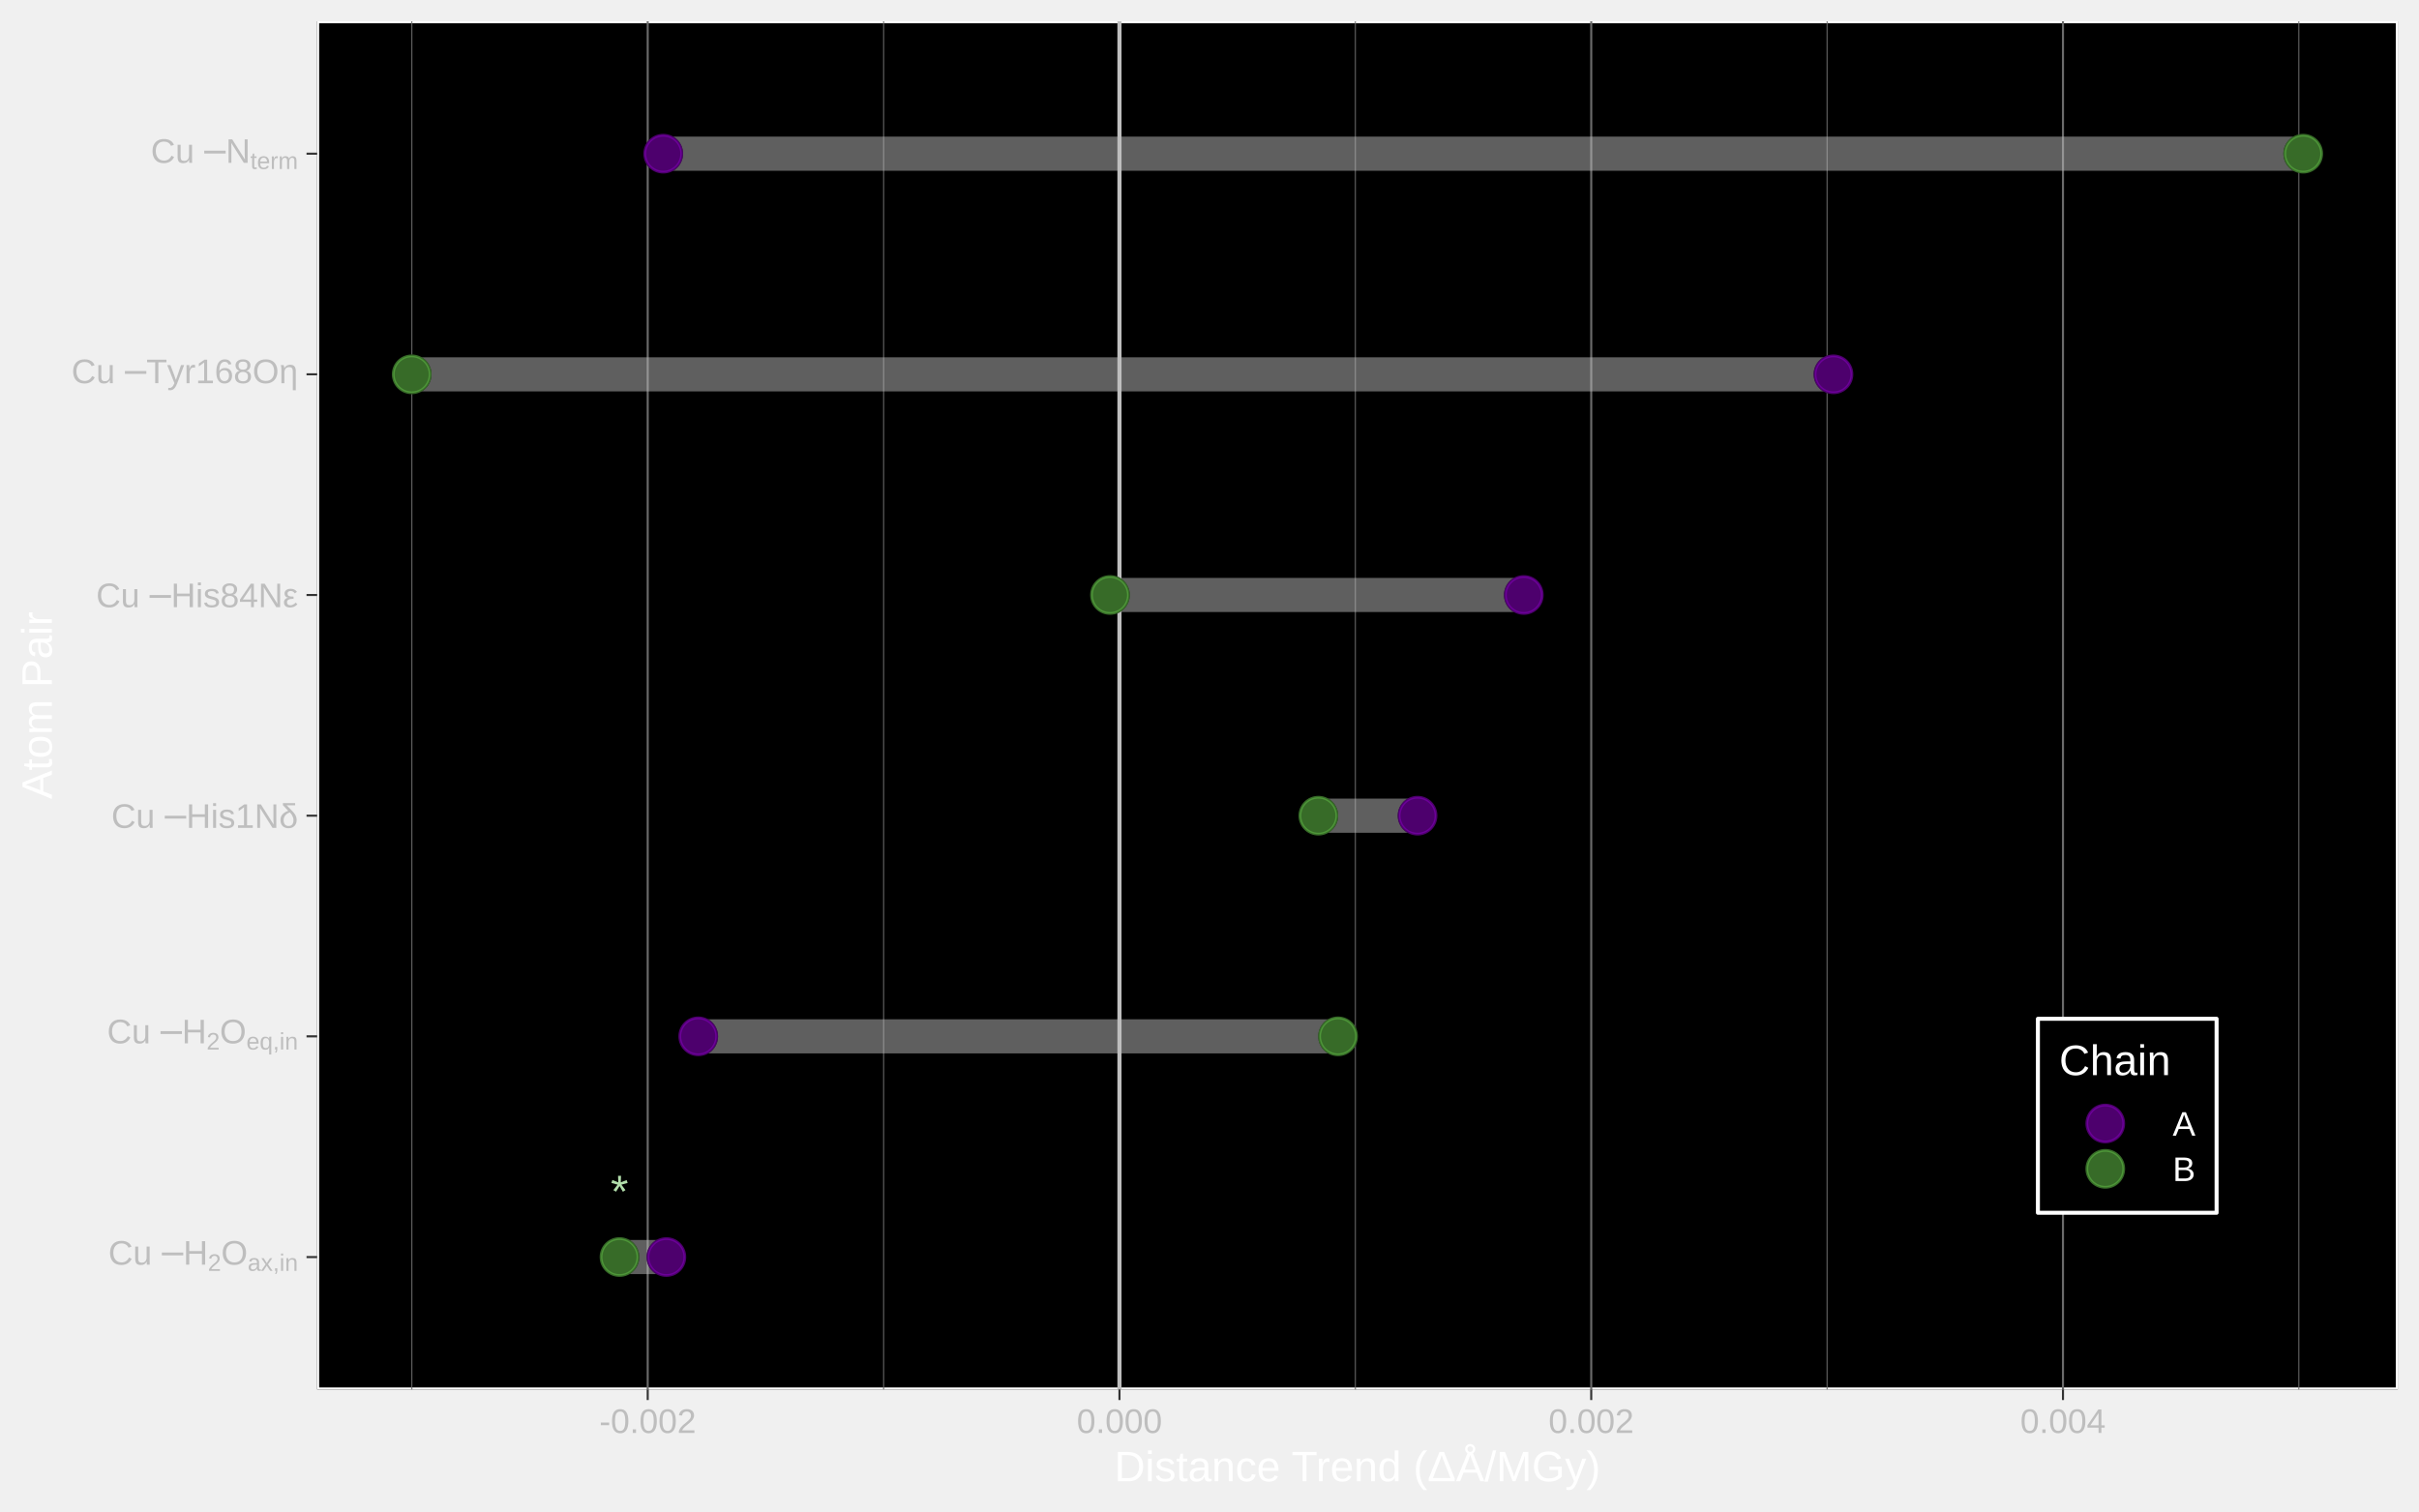
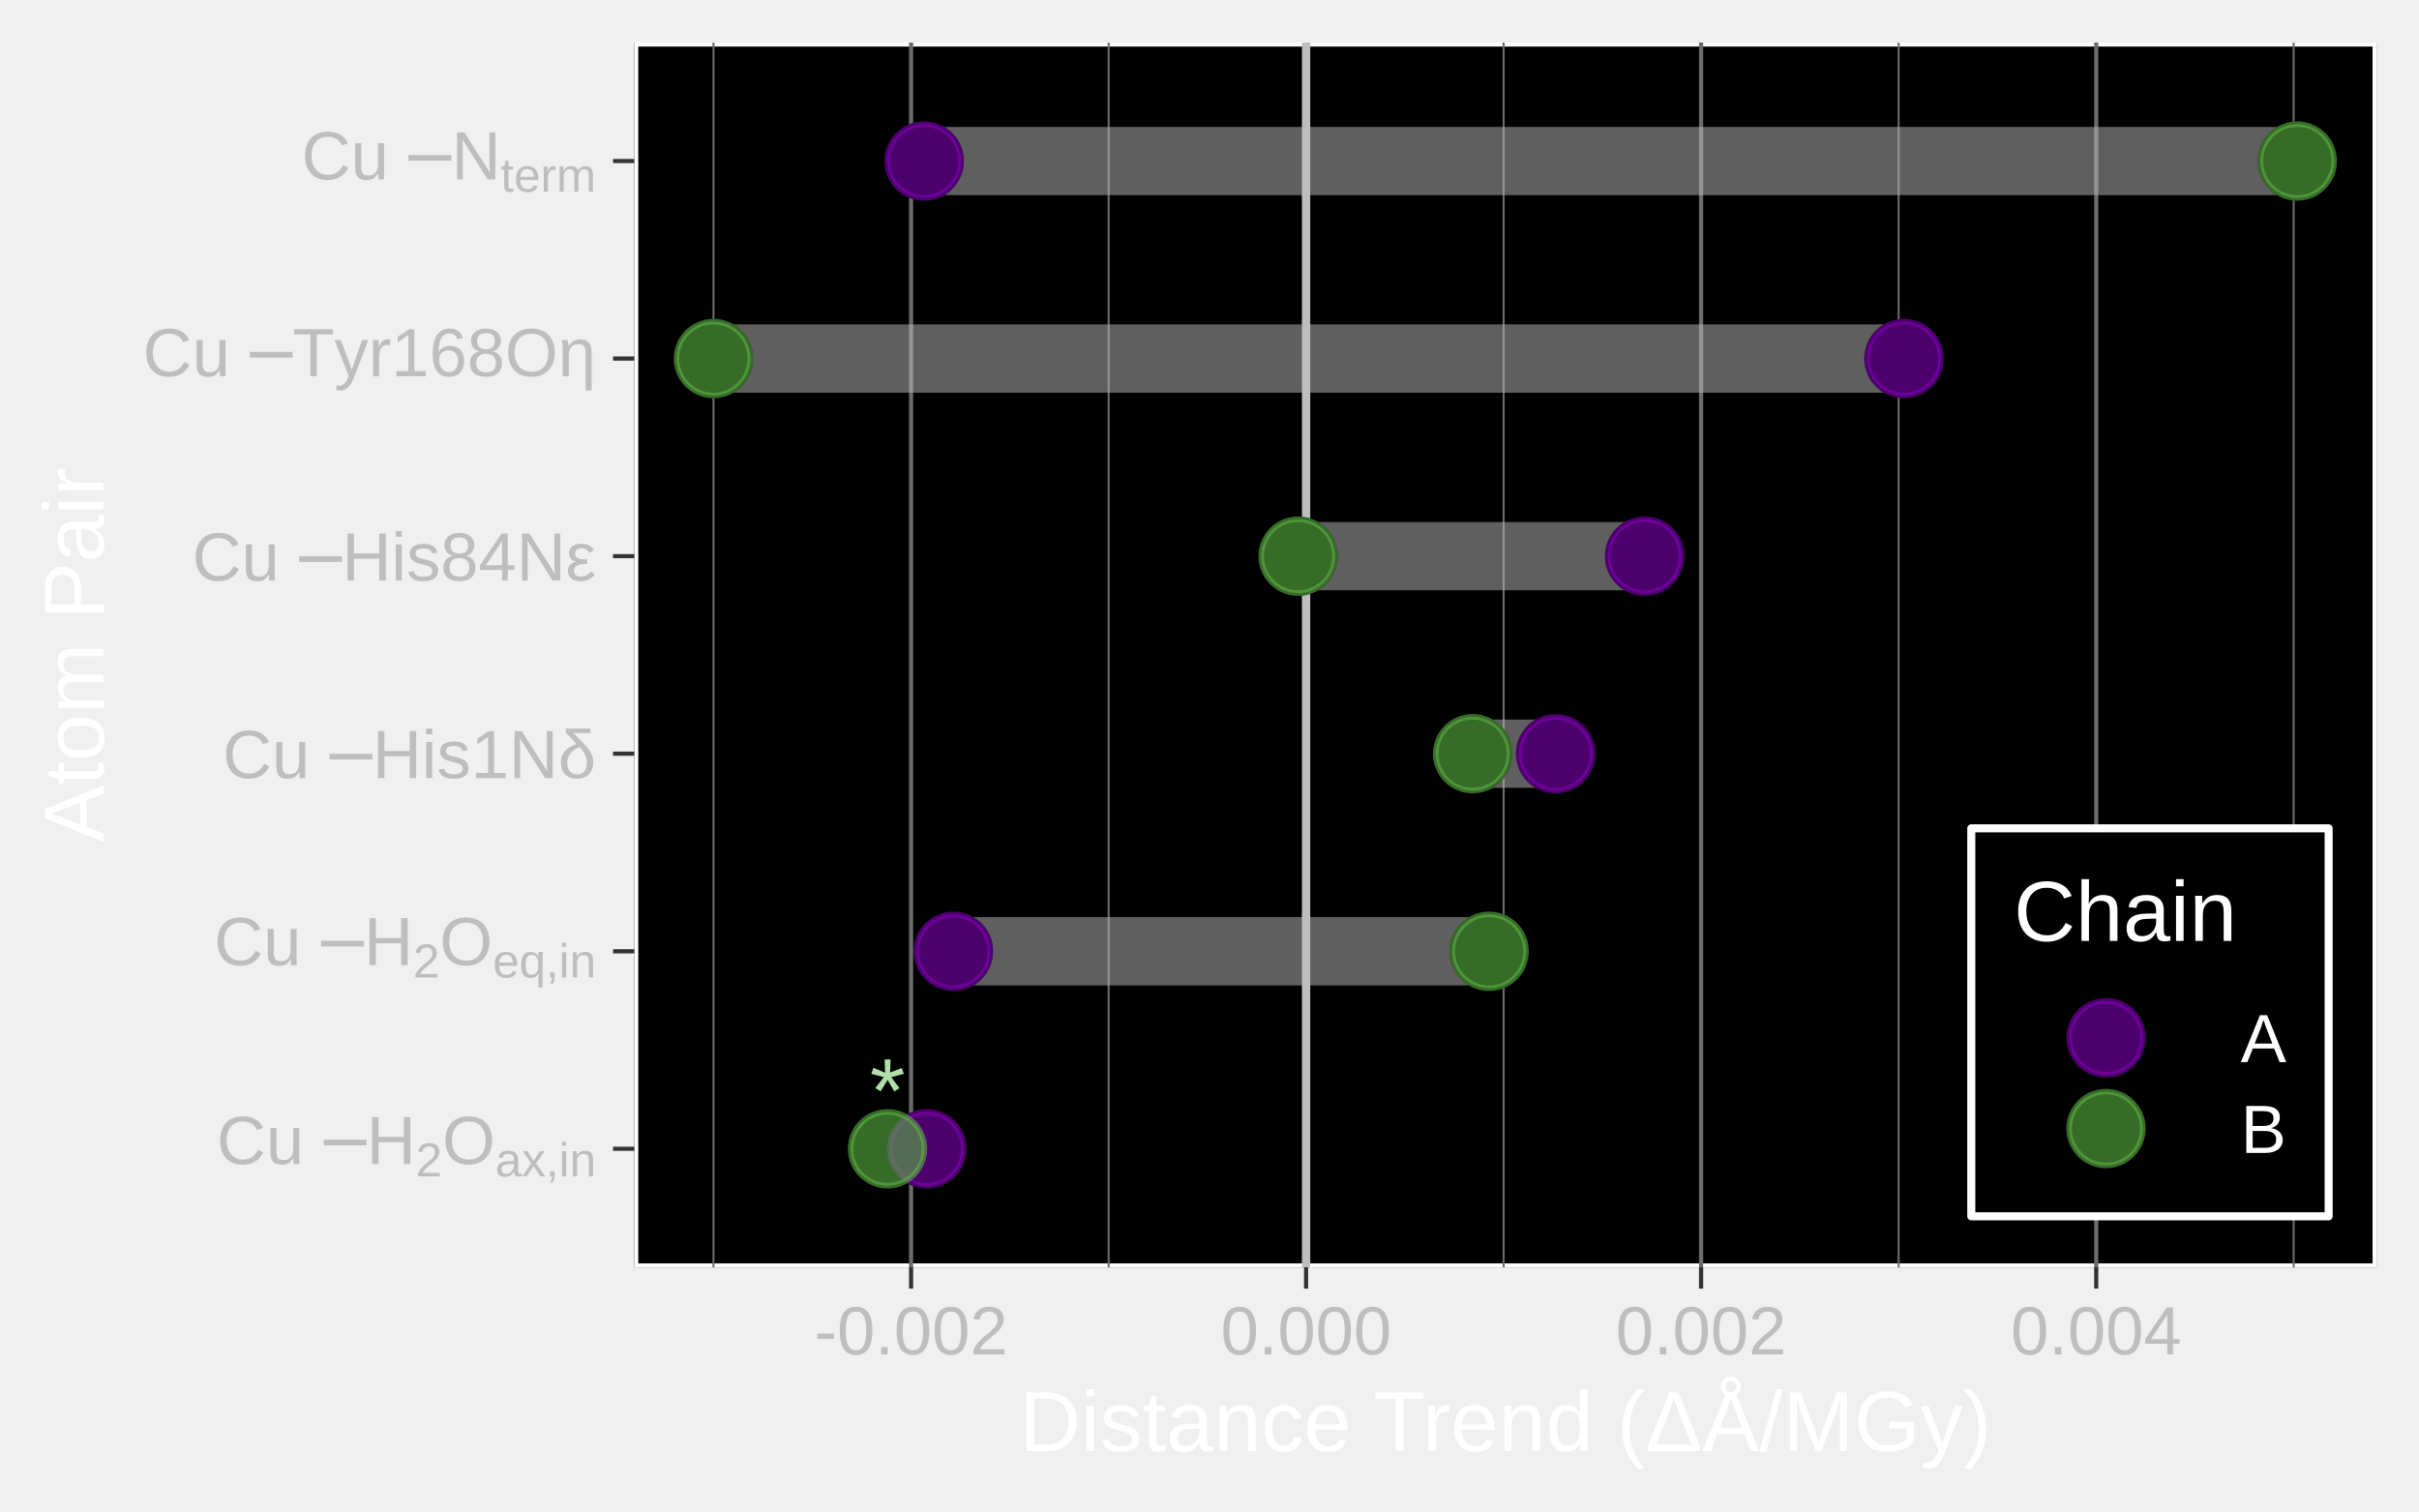
- <svg xmlns="http://www.w3.org/2000/svg" width="453.54pt" height="283.46pt" viewBox="0 0 453.54 283.46">
+ <svg xmlns="http://www.w3.org/2000/svg" width="226.77pt" height="141.73pt" viewBox="0 0 226.77 141.73">
  <g class="svglite">
    <defs>
      <style type="text/css">
    .svglite line, .svglite polyline, .svglite polygon, .svglite path, .svglite rect, .svglite circle {
      fill: none;
      stroke: #000000;
      stroke-linecap: round;
      stroke-linejoin: round;
      stroke-miterlimit: 10.00;
    }
    .svglite text {
      white-space: pre;
    }
    .svglite g.glyphgroup path {
      fill: inherit;
      stroke: none;
    }
  </style>
    </defs>
    <rect width="100%" height="100%" style="stroke: none; fill: none;" />
    <defs>
-       <clipPath id="cpMC4wMHw0NTMuNTR8MC4wMHwyODMuNDY=">
-         <rect x="0.00" y="0.00" width="453.54" height="283.46" />
+       <clipPath id="cpMC4wMHwyMjYuNzd8MC4wMHwxNDEuNzM=">
+         <rect x="0.00" y="0.00" width="226.77" height="141.73" />
      </clipPath>
    </defs>
-     <g clip-path="url(#cpMC4wMHw0NTMuNTR8MC4wMHwyODMuNDY=)">
+     <g clip-path="url(#cpMC4wMHwyMjYuNzd8MC4wMHwxNDEuNzM=)">
</g>
    <defs>
-       <clipPath id="cpNTkuNDZ8NDQ5LjU2fDMuOTl8MjYwLjU3">
-         <rect x="59.46" y="3.99" width="390.10" height="256.58" />
+       <clipPath id="cpNTkuNDZ8MjIyLjc5fDMuOTl8MTE4Ljgz">
+         <rect x="59.46" y="3.99" width="163.33" height="114.85" />
      </clipPath>
    </defs>
-     <g clip-path="url(#cpNTkuNDZ8NDQ5LjU2fDMuOTl8MjYwLjU3)">
-       <rect x="59.46" y="3.99" width="390.10" height="256.58" style="stroke-width: 0.75; stroke: #FFFFFF; fill: #000000;" />
-       <polyline points="77.22,260.57 77.22,3.99 " style="stroke-width: 0.19; stroke: #6B6B6B; stroke-linecap: butt;" />
-       <polyline points="165.67,260.57 165.67,3.99 " style="stroke-width: 0.19; stroke: #6B6B6B; stroke-linecap: butt;" />
-       <polyline points="254.12,260.57 254.12,3.99 " style="stroke-width: 0.19; stroke: #6B6B6B; stroke-linecap: butt;" />
-       <polyline points="342.56,260.57 342.56,3.99 " style="stroke-width: 0.19; stroke: #6B6B6B; stroke-linecap: butt;" />
-       <polyline points="431.01,260.57 431.01,3.99 " style="stroke-width: 0.19; stroke: #6B6B6B; stroke-linecap: butt;" />
-       <polyline points="121.44,260.57 121.44,3.99 " style="stroke-width: 0.39; stroke: #6B6B6B; stroke-linecap: butt;" />
-       <polyline points="209.89,260.57 209.89,3.99 " style="stroke-width: 0.39; stroke: #6B6B6B; stroke-linecap: butt;" />
-       <polyline points="298.34,260.57 298.34,3.99 " style="stroke-width: 0.39; stroke: #6B6B6B; stroke-linecap: butt;" />
-       <polyline points="386.79,260.57 386.79,3.99 " style="stroke-width: 0.39; stroke: #6B6B6B; stroke-linecap: butt;" />
-       <line x1="209.89" y1="260.57" x2="209.89" y2="3.99" style="stroke-width: 0.78; stroke: #BEBEBE; stroke-linecap: butt;" />
-       <line x1="124.94" y1="235.74" x2="116.15" y2="235.74" style="stroke-width: 6.40; stroke: #BEBEBE; stroke-opacity: 0.50; stroke-linecap: butt;" />
-       <line x1="130.91" y1="194.35" x2="250.87" y2="194.35" style="stroke-width: 6.40; stroke: #BEBEBE; stroke-opacity: 0.50; stroke-linecap: butt;" />
-       <line x1="265.78" y1="152.97" x2="247.18" y2="152.97" style="stroke-width: 6.40; stroke: #BEBEBE; stroke-opacity: 0.50; stroke-linecap: butt;" />
-       <line x1="285.70" y1="111.58" x2="208.11" y2="111.58" style="stroke-width: 6.40; stroke: #BEBEBE; stroke-opacity: 0.50; stroke-linecap: butt;" />
-       <line x1="343.76" y1="70.20" x2="77.19" y2="70.20" style="stroke-width: 6.40; stroke: #BEBEBE; stroke-opacity: 0.50; stroke-linecap: butt;" />
-       <line x1="124.35" y1="28.82" x2="431.83" y2="28.82" style="stroke-width: 6.40; stroke: #BEBEBE; stroke-opacity: 0.50; stroke-linecap: butt;" />
-       <circle cx="343.76" cy="70.20" r="3.46" style="stroke-width: 0.52; fill: #000000;" />
-       <circle cx="77.19" cy="70.20" r="3.46" style="stroke-width: 0.52; fill: #000000;" />
-       <circle cx="124.35" cy="28.82" r="3.46" style="stroke-width: 0.52; fill: #000000;" />
-       <circle cx="431.83" cy="28.82" r="3.46" style="stroke-width: 0.52; fill: #000000;" />
-       <circle cx="265.78" cy="152.97" r="3.46" style="stroke-width: 0.52; fill: #000000;" />
-       <circle cx="247.18" cy="152.97" r="3.46" style="stroke-width: 0.52; fill: #000000;" />
-       <circle cx="285.70" cy="111.58" r="3.46" style="stroke-width: 0.52; fill: #000000;" />
-       <circle cx="208.11" cy="111.58" r="3.46" style="stroke-width: 0.52; fill: #000000;" />
-       <circle cx="130.91" cy="194.35" r="3.46" style="stroke-width: 0.52; fill: #000000;" />
-       <circle cx="250.87" cy="194.35" r="3.46" style="stroke-width: 0.52; fill: #000000;" />
-       <circle cx="124.94" cy="235.74" r="3.46" style="stroke-width: 0.52; fill: #000000;" />
-       <circle cx="116.15" cy="235.74" r="3.46" style="stroke-width: 0.52; fill: #000000;" />
-       <circle cx="343.76" cy="70.20" r="3.46" style="stroke-width: 0.52; stroke: #8100B6; stroke-opacity: 0.60; fill: #8100B6; fill-opacity: 0.60;" />
-       <circle cx="77.19" cy="70.20" r="3.46" style="stroke-width: 0.52; stroke: #5CB344; stroke-opacity: 0.60; fill: #5CB344; fill-opacity: 0.60;" />
-       <circle cx="124.35" cy="28.82" r="3.46" style="stroke-width: 0.52; stroke: #8100B6; stroke-opacity: 0.60; fill: #8100B6; fill-opacity: 0.60;" />
-       <circle cx="431.83" cy="28.82" r="3.46" style="stroke-width: 0.52; stroke: #5CB344; stroke-opacity: 0.60; fill: #5CB344; fill-opacity: 0.60;" />
-       <circle cx="265.78" cy="152.97" r="3.46" style="stroke-width: 0.52; stroke: #8100B6; stroke-opacity: 0.60; fill: #8100B6; fill-opacity: 0.60;" />
-       <circle cx="247.18" cy="152.97" r="3.46" style="stroke-width: 0.52; stroke: #5CB344; stroke-opacity: 0.60; fill: #5CB344; fill-opacity: 0.60;" />
-       <circle cx="285.70" cy="111.58" r="3.46" style="stroke-width: 0.52; stroke: #8100B6; stroke-opacity: 0.60; fill: #8100B6; fill-opacity: 0.60;" />
-       <circle cx="208.11" cy="111.58" r="3.46" style="stroke-width: 0.52; stroke: #5CB344; stroke-opacity: 0.60; fill: #5CB344; fill-opacity: 0.60;" />
-       <circle cx="130.91" cy="194.35" r="3.46" style="stroke-width: 0.52; stroke: #8100B6; stroke-opacity: 0.60; fill: #8100B6; fill-opacity: 0.60;" />
-       <circle cx="250.87" cy="194.35" r="3.46" style="stroke-width: 0.52; stroke: #5CB344; stroke-opacity: 0.60; fill: #5CB344; fill-opacity: 0.60;" />
-       <circle cx="124.94" cy="235.74" r="3.46" style="stroke-width: 0.52; stroke: #8100B6; stroke-opacity: 0.60; fill: #8100B6; fill-opacity: 0.60;" />
-       <circle cx="116.15" cy="235.74" r="3.46" style="stroke-width: 0.52; stroke: #5CB344; stroke-opacity: 0.60; fill: #5CB344; fill-opacity: 0.60;" />
-       <text x="343.76" y="62.91" text-anchor="middle" style="font-size: 8.54px;fill: #BD9ADB; font-family: &quot;Arial&quot;;" textLength="2.38px" lengthAdjust="spacingAndGlyphs"> </text>
-       <text x="124.35" y="21.53" text-anchor="middle" style="font-size: 8.54px;fill: #BD9ADB; font-family: &quot;Arial&quot;;" textLength="2.38px" lengthAdjust="spacingAndGlyphs"> </text>
-       <text x="265.78" y="145.68" text-anchor="middle" style="font-size: 8.54px;fill: #BD9ADB; font-family: &quot;Arial&quot;;" textLength="2.38px" lengthAdjust="spacingAndGlyphs"> </text>
-       <text x="285.70" y="104.29" text-anchor="middle" style="font-size: 8.54px;fill: #BD9ADB; font-family: &quot;Arial&quot;;" textLength="2.38px" lengthAdjust="spacingAndGlyphs"> </text>
-       <text x="130.91" y="187.06" text-anchor="middle" style="font-size: 8.54px;fill: #BD9ADB; font-family: &quot;Arial&quot;;" textLength="2.38px" lengthAdjust="spacingAndGlyphs"> </text>
-       <text x="124.94" y="228.45" text-anchor="middle" style="font-size: 8.54px;fill: #BD9ADB; font-family: &quot;Arial&quot;;" textLength="2.38px" lengthAdjust="spacingAndGlyphs"> </text>
-       <text x="77.19" y="60.84" text-anchor="middle" style="font-size: 8.54px;fill: #B2DEAB; font-family: &quot;Arial&quot;;" textLength="2.38px" lengthAdjust="spacingAndGlyphs"> </text>
-       <text x="431.83" y="19.46" text-anchor="middle" style="font-size: 8.54px;fill: #B2DEAB; font-family: &quot;Arial&quot;;" textLength="2.38px" lengthAdjust="spacingAndGlyphs"> </text>
-       <text x="247.18" y="143.61" text-anchor="middle" style="font-size: 8.54px;fill: #B2DEAB; font-family: &quot;Arial&quot;;" textLength="2.38px" lengthAdjust="spacingAndGlyphs"> </text>
-       <text x="208.11" y="102.22" text-anchor="middle" style="font-size: 8.54px;fill: #B2DEAB; font-family: &quot;Arial&quot;;" textLength="2.38px" lengthAdjust="spacingAndGlyphs"> </text>
-       <text x="250.87" y="184.99" text-anchor="middle" style="font-size: 8.54px;fill: #B2DEAB; font-family: &quot;Arial&quot;;" textLength="2.38px" lengthAdjust="spacingAndGlyphs"> </text>
-       <text x="116.15" y="226.38" text-anchor="middle" style="font-size: 8.54px;fill: #B2DEAB; font-family: &quot;Arial&quot;;" textLength="3.31px" lengthAdjust="spacingAndGlyphs">*</text>
+     <g clip-path="url(#cpNTkuNDZ8MjIyLjc5fDMuOTl8MTE4Ljgz)">
+       <rect x="59.46" y="3.99" width="163.33" height="114.85" style="stroke-width: 0.75; stroke: #FFFFFF; fill: #000000;" />
+       <polyline points="66.89,118.83 66.89,3.99 " style="stroke-width: 0.19; stroke: #6B6B6B; stroke-linecap: butt;" />
+       <polyline points="103.93,118.83 103.93,3.99 " style="stroke-width: 0.19; stroke: #6B6B6B; stroke-linecap: butt;" />
+       <polyline points="140.96,118.83 140.96,3.99 " style="stroke-width: 0.19; stroke: #6B6B6B; stroke-linecap: butt;" />
+       <polyline points="177.99,118.83 177.99,3.99 " style="stroke-width: 0.19; stroke: #6B6B6B; stroke-linecap: butt;" />
+       <polyline points="215.02,118.83 215.02,3.99 " style="stroke-width: 0.19; stroke: #6B6B6B; stroke-linecap: butt;" />
+       <polyline points="85.41,118.83 85.41,3.99 " style="stroke-width: 0.39; stroke: #6B6B6B; stroke-linecap: butt;" />
+       <polyline points="122.44,118.83 122.44,3.99 " style="stroke-width: 0.39; stroke: #6B6B6B; stroke-linecap: butt;" />
+       <polyline points="159.47,118.83 159.47,3.99 " style="stroke-width: 0.39; stroke: #6B6B6B; stroke-linecap: butt;" />
+       <polyline points="196.51,118.83 196.51,3.99 " style="stroke-width: 0.39; stroke: #6B6B6B; stroke-linecap: butt;" />
+       <line x1="122.44" y1="118.83" x2="122.44" y2="3.99" style="stroke-width: 0.78; stroke: #BEBEBE; stroke-linecap: butt;" />
+       <line x1="86.88" y1="107.72" x2="83.20" y2="107.72" style="stroke-width: 6.40; stroke: #BEBEBE; stroke-opacity: 0.50; stroke-linecap: butt;" />
+       <line x1="89.37" y1="89.20" x2="139.60" y2="89.20" style="stroke-width: 6.40; stroke: #BEBEBE; stroke-opacity: 0.50; stroke-linecap: butt;" />
+       <line x1="145.84" y1="70.67" x2="138.05" y2="70.67" style="stroke-width: 6.40; stroke: #BEBEBE; stroke-opacity: 0.50; stroke-linecap: butt;" />
+       <line x1="154.18" y1="52.15" x2="121.69" y2="52.15" style="stroke-width: 6.40; stroke: #BEBEBE; stroke-opacity: 0.50; stroke-linecap: butt;" />
+       <line x1="178.49" y1="33.62" x2="66.88" y2="33.62" style="stroke-width: 6.40; stroke: #BEBEBE; stroke-opacity: 0.50; stroke-linecap: butt;" />
+       <line x1="86.63" y1="15.10" x2="215.36" y2="15.10" style="stroke-width: 6.40; stroke: #BEBEBE; stroke-opacity: 0.50; stroke-linecap: butt;" />
+       <circle cx="178.49" cy="33.62" r="3.46" style="stroke-width: 0.52; fill: #000000;" />
+       <circle cx="66.88" cy="33.62" r="3.46" style="stroke-width: 0.52; fill: #000000;" />
+       <circle cx="86.63" cy="15.10" r="3.46" style="stroke-width: 0.52; fill: #000000;" />
+       <circle cx="215.36" cy="15.10" r="3.46" style="stroke-width: 0.52; fill: #000000;" />
+       <circle cx="145.84" cy="70.67" r="3.46" style="stroke-width: 0.52; fill: #000000;" />
+       <circle cx="138.05" cy="70.67" r="3.46" style="stroke-width: 0.52; fill: #000000;" />
+       <circle cx="154.18" cy="52.15" r="3.46" style="stroke-width: 0.52; fill: #000000;" />
+       <circle cx="121.69" cy="52.15" r="3.46" style="stroke-width: 0.52; fill: #000000;" />
+       <circle cx="89.37" cy="89.20" r="3.46" style="stroke-width: 0.52; fill: #000000;" />
+       <circle cx="139.60" cy="89.20" r="3.46" style="stroke-width: 0.52; fill: #000000;" />
+       <circle cx="86.88" cy="107.72" r="3.46" style="stroke-width: 0.52; fill: #000000;" />
+       <circle cx="83.20" cy="107.72" r="3.46" style="stroke-width: 0.52; fill: #000000;" />
+       <circle cx="178.49" cy="33.62" r="3.46" style="stroke-width: 0.52; stroke: #8100B6; stroke-opacity: 0.60; fill: #8100B6; fill-opacity: 0.60;" />
+       <circle cx="66.88" cy="33.62" r="3.46" style="stroke-width: 0.52; stroke: #5CB344; stroke-opacity: 0.60; fill: #5CB344; fill-opacity: 0.60;" />
+       <circle cx="86.63" cy="15.10" r="3.46" style="stroke-width: 0.52; stroke: #8100B6; stroke-opacity: 0.60; fill: #8100B6; fill-opacity: 0.60;" />
+       <circle cx="215.36" cy="15.10" r="3.46" style="stroke-width: 0.52; stroke: #5CB344; stroke-opacity: 0.60; fill: #5CB344; fill-opacity: 0.60;" />
+       <circle cx="145.84" cy="70.67" r="3.46" style="stroke-width: 0.52; stroke: #8100B6; stroke-opacity: 0.60; fill: #8100B6; fill-opacity: 0.60;" />
+       <circle cx="138.05" cy="70.67" r="3.46" style="stroke-width: 0.52; stroke: #5CB344; stroke-opacity: 0.60; fill: #5CB344; fill-opacity: 0.60;" />
+       <circle cx="154.18" cy="52.15" r="3.46" style="stroke-width: 0.52; stroke: #8100B6; stroke-opacity: 0.60; fill: #8100B6; fill-opacity: 0.60;" />
+       <circle cx="121.69" cy="52.15" r="3.46" style="stroke-width: 0.52; stroke: #5CB344; stroke-opacity: 0.60; fill: #5CB344; fill-opacity: 0.60;" />
+       <circle cx="89.37" cy="89.20" r="3.46" style="stroke-width: 0.52; stroke: #8100B6; stroke-opacity: 0.60; fill: #8100B6; fill-opacity: 0.60;" />
+       <circle cx="139.60" cy="89.20" r="3.46" style="stroke-width: 0.52; stroke: #5CB344; stroke-opacity: 0.60; fill: #5CB344; fill-opacity: 0.60;" />
+       <circle cx="86.88" cy="107.72" r="3.46" style="stroke-width: 0.52; stroke: #8100B6; stroke-opacity: 0.60; fill: #8100B6; fill-opacity: 0.60;" />
+       <circle cx="83.20" cy="107.72" r="3.46" style="stroke-width: 0.52; stroke: #5CB344; stroke-opacity: 0.60; fill: #5CB344; fill-opacity: 0.60;" />
+       <text x="178.49" y="32.05" text-anchor="middle" style="font-size: 8.54px;fill: #BD9ADB; font-family: &quot;Arial&quot;;" textLength="2.38px" lengthAdjust="spacingAndGlyphs"> </text>
+       <text x="86.63" y="13.52" text-anchor="middle" style="font-size: 8.54px;fill: #BD9ADB; font-family: &quot;Arial&quot;;" textLength="2.38px" lengthAdjust="spacingAndGlyphs"> </text>
+       <text x="145.84" y="69.10" text-anchor="middle" style="font-size: 8.54px;fill: #BD9ADB; font-family: &quot;Arial&quot;;" textLength="2.38px" lengthAdjust="spacingAndGlyphs"> </text>
+       <text x="154.18" y="50.57" text-anchor="middle" style="font-size: 8.54px;fill: #BD9ADB; font-family: &quot;Arial&quot;;" textLength="2.38px" lengthAdjust="spacingAndGlyphs"> </text>
+       <text x="89.37" y="87.62" text-anchor="middle" style="font-size: 8.54px;fill: #BD9ADB; font-family: &quot;Arial&quot;;" textLength="2.38px" lengthAdjust="spacingAndGlyphs"> </text>
+       <text x="86.88" y="106.14" text-anchor="middle" style="font-size: 8.54px;fill: #BD9ADB; font-family: &quot;Arial&quot;;" textLength="2.38px" lengthAdjust="spacingAndGlyphs"> </text>
+       <text x="66.88" y="31.12" text-anchor="middle" style="font-size: 8.54px;fill: #B2DEAB; font-family: &quot;Arial&quot;;" textLength="2.38px" lengthAdjust="spacingAndGlyphs"> </text>
+       <text x="215.36" y="12.60" text-anchor="middle" style="font-size: 8.54px;fill: #B2DEAB; font-family: &quot;Arial&quot;;" textLength="2.38px" lengthAdjust="spacingAndGlyphs"> </text>
+       <text x="138.05" y="68.17" text-anchor="middle" style="font-size: 8.54px;fill: #B2DEAB; font-family: &quot;Arial&quot;;" textLength="2.38px" lengthAdjust="spacingAndGlyphs"> </text>
+       <text x="121.69" y="49.65" text-anchor="middle" style="font-size: 8.54px;fill: #B2DEAB; font-family: &quot;Arial&quot;;" textLength="2.38px" lengthAdjust="spacingAndGlyphs"> </text>
+       <text x="139.60" y="86.69" text-anchor="middle" style="font-size: 8.54px;fill: #B2DEAB; font-family: &quot;Arial&quot;;" textLength="2.38px" lengthAdjust="spacingAndGlyphs"> </text>
+       <text x="83.20" y="105.22" text-anchor="middle" style="font-size: 8.54px;fill: #B2DEAB; font-family: &quot;Arial&quot;;" textLength="3.31px" lengthAdjust="spacingAndGlyphs">*</text>
    </g>
-     <g clip-path="url(#cpMC4wMHw0NTMuNTR8MC4wMHwyODMuNDY=)">
-       <text x="20.31" y="237.17" style="font-size: 6.40px;fill: #BEBEBE; font-family: &quot;Arial&quot;;" textLength="4.61px" lengthAdjust="spacingAndGlyphs">C</text>
-       <text x="24.93" y="237.17" style="font-size: 6.40px;fill: #BEBEBE; font-family: &quot;Arial&quot;;" textLength="3.55px" lengthAdjust="spacingAndGlyphs">u</text>
-       <text x="29.67" y="237.17" style="font-size: 6.40px;fill: #BEBEBE; font-family: &quot;Symbol&quot;;" textLength="3.50px" lengthAdjust="spacingAndGlyphs">−</text>
-       <text x="34.36" y="237.17" style="font-size: 6.40px;fill: #BEBEBE; font-family: &quot;Arial&quot;;" textLength="4.61px" lengthAdjust="spacingAndGlyphs">H</text>
-       <text x="38.97" y="238.33" style="font-size: 4.48px;fill: #BEBEBE; font-family: &quot;Arial&quot;;" textLength="2.48px" lengthAdjust="spacingAndGlyphs">2</text>
-       <text x="41.46" y="237.17" style="font-size: 6.40px;fill: #BEBEBE; font-family: &quot;Arial&quot;;" textLength="4.97px" lengthAdjust="spacingAndGlyphs">O</text>
-       <text x="46.43" y="238.33" style="font-size: 4.48px;fill: #BEBEBE; font-family: &quot;Arial&quot;;" textLength="2.48px" lengthAdjust="spacingAndGlyphs">a</text>
-       <text x="48.91" y="238.33" style="font-size: 4.48px;fill: #BEBEBE; font-family: &quot;Arial&quot;;" textLength="2.23px" lengthAdjust="spacingAndGlyphs">x</text>
-       <text x="51.15" y="238.33" style="font-size: 4.48px;fill: #BEBEBE; font-family: &quot;Arial&quot;;" textLength="4.72px" lengthAdjust="spacingAndGlyphs">,in</text>
-       <text x="20.07" y="195.66" style="font-size: 6.40px;fill: #BEBEBE; font-family: &quot;Arial&quot;;" textLength="4.61px" lengthAdjust="spacingAndGlyphs">C</text>
-       <text x="24.68" y="195.66" style="font-size: 6.40px;fill: #BEBEBE; font-family: &quot;Arial&quot;;" textLength="3.55px" lengthAdjust="spacingAndGlyphs">u</text>
-       <text x="29.42" y="195.66" style="font-size: 6.40px;fill: #BEBEBE; font-family: &quot;Symbol&quot;;" textLength="3.50px" lengthAdjust="spacingAndGlyphs">−</text>
-       <text x="34.11" y="195.66" style="font-size: 6.40px;fill: #BEBEBE; font-family: &quot;Arial&quot;;" textLength="4.61px" lengthAdjust="spacingAndGlyphs">H</text>
-       <text x="38.73" y="196.82" style="font-size: 4.48px;fill: #BEBEBE; font-family: &quot;Arial&quot;;" textLength="2.48px" lengthAdjust="spacingAndGlyphs">2</text>
-       <text x="41.21" y="195.66" style="font-size: 6.40px;fill: #BEBEBE; font-family: &quot;Arial&quot;;" textLength="4.97px" lengthAdjust="spacingAndGlyphs">O</text>
-       <text x="46.19" y="196.82" style="font-size: 4.48px;fill: #BEBEBE; font-family: &quot;Arial&quot;;" textLength="2.48px" lengthAdjust="spacingAndGlyphs">e</text>
-       <text x="48.67" y="196.82" style="font-size: 4.48px;fill: #BEBEBE; font-family: &quot;Arial&quot;;" textLength="2.48px" lengthAdjust="spacingAndGlyphs">q</text>
-       <text x="51.15" y="196.82" style="font-size: 4.48px;fill: #BEBEBE; font-family: &quot;Arial&quot;;" textLength="4.72px" lengthAdjust="spacingAndGlyphs">,in</text>
-       <text x="20.87" y="155.26" style="font-size: 6.40px;fill: #BEBEBE; font-family: &quot;Arial&quot;;" textLength="4.61px" lengthAdjust="spacingAndGlyphs">C</text>
-       <text x="25.48" y="155.26" style="font-size: 6.40px;fill: #BEBEBE; font-family: &quot;Arial&quot;;" textLength="3.55px" lengthAdjust="spacingAndGlyphs">u</text>
-       <text x="30.22" y="155.26" style="font-size: 6.40px;fill: #BEBEBE; font-family: &quot;Symbol&quot;;" textLength="3.50px" lengthAdjust="spacingAndGlyphs">−</text>
-       <text x="34.91" y="155.26" style="font-size: 6.40px;fill: #BEBEBE; font-family: &quot;Arial&quot;;" textLength="4.61px" lengthAdjust="spacingAndGlyphs">H</text>
-       <text x="39.53" y="155.26" style="font-size: 6.40px;fill: #BEBEBE; font-family: &quot;Arial&quot;;" textLength="1.42px" lengthAdjust="spacingAndGlyphs">i</text>
-       <text x="40.95" y="155.26" style="font-size: 6.40px;fill: #BEBEBE; font-family: &quot;Arial&quot;;" textLength="3.20px" lengthAdjust="spacingAndGlyphs">s</text>
-       <text x="44.14" y="155.26" style="font-size: 6.40px;fill: #BEBEBE; font-family: &quot;Arial&quot;;" textLength="3.55px" lengthAdjust="spacingAndGlyphs">1</text>
-       <text x="47.70" y="155.26" style="font-size: 6.40px;fill: #BEBEBE; font-family: &quot;Arial&quot;;" textLength="4.61px" lengthAdjust="spacingAndGlyphs">N</text>
-       <text x="52.32" y="155.26" style="font-size: 6.40px;fill: #BEBEBE; font-family: &quot;Arial&quot;;" textLength="3.56px" lengthAdjust="spacingAndGlyphs">δ</text>
-       <text x="18.02" y="113.87" style="font-size: 6.40px;fill: #BEBEBE; font-family: &quot;Arial&quot;;" textLength="4.61px" lengthAdjust="spacingAndGlyphs">C</text>
-       <text x="22.63" y="113.87" style="font-size: 6.40px;fill: #BEBEBE; font-family: &quot;Arial&quot;;" textLength="3.55px" lengthAdjust="spacingAndGlyphs">u</text>
-       <text x="27.37" y="113.87" style="font-size: 6.40px;fill: #BEBEBE; font-family: &quot;Symbol&quot;;" textLength="3.50px" lengthAdjust="spacingAndGlyphs">−</text>
-       <text x="32.06" y="113.87" style="font-size: 6.40px;fill: #BEBEBE; font-family: &quot;Arial&quot;;" textLength="4.61px" lengthAdjust="spacingAndGlyphs">H</text>
-       <text x="36.68" y="113.87" style="font-size: 6.40px;fill: #BEBEBE; font-family: &quot;Arial&quot;;" textLength="1.42px" lengthAdjust="spacingAndGlyphs">i</text>
-       <text x="38.10" y="113.87" style="font-size: 6.40px;fill: #BEBEBE; font-family: &quot;Arial&quot;;" textLength="3.20px" lengthAdjust="spacingAndGlyphs">s</text>
-       <text x="41.29" y="113.87" style="font-size: 6.40px;fill: #BEBEBE; font-family: &quot;Arial&quot;;" textLength="3.55px" lengthAdjust="spacingAndGlyphs">8</text>
-       <text x="44.85" y="113.87" style="font-size: 6.40px;fill: #BEBEBE; font-family: &quot;Arial&quot;;" textLength="3.55px" lengthAdjust="spacingAndGlyphs">4</text>
-       <text x="48.41" y="113.87" style="font-size: 6.40px;fill: #BEBEBE; font-family: &quot;Arial&quot;;" textLength="4.61px" lengthAdjust="spacingAndGlyphs">N</text>
-       <text x="53.02" y="113.87" style="font-size: 6.40px;fill: #BEBEBE; font-family: &quot;Arial&quot;;" textLength="2.84px" lengthAdjust="spacingAndGlyphs">ε</text>
-       <text x="13.39" y="71.86" style="font-size: 6.40px;fill: #BEBEBE; font-family: &quot;Arial&quot;;" textLength="4.61px" lengthAdjust="spacingAndGlyphs">C</text>
-       <text x="18.01" y="71.86" style="font-size: 6.40px;fill: #BEBEBE; font-family: &quot;Arial&quot;;" textLength="3.55px" lengthAdjust="spacingAndGlyphs">u</text>
-       <text x="22.75" y="71.86" style="font-size: 6.40px;fill: #BEBEBE; font-family: &quot;Symbol&quot;;" textLength="3.50px" lengthAdjust="spacingAndGlyphs">−</text>
-       <text x="27.44" y="71.86" style="font-size: 6.40px;fill: #BEBEBE; font-family: &quot;Arial&quot;;" textLength="3.91px" lengthAdjust="spacingAndGlyphs">T</text>
-       <text x="31.34" y="71.86" style="font-size: 6.40px;fill: #BEBEBE; font-family: &quot;Arial&quot;;" textLength="3.20px" lengthAdjust="spacingAndGlyphs">y</text>
-       <text x="34.54" y="71.86" style="font-size: 6.40px;fill: #BEBEBE; font-family: &quot;Arial&quot;;" textLength="2.12px" lengthAdjust="spacingAndGlyphs">r</text>
-       <text x="36.67" y="71.86" style="font-size: 6.40px;fill: #BEBEBE; font-family: &quot;Arial&quot;;" textLength="3.55px" lengthAdjust="spacingAndGlyphs">1</text>
-       <text x="40.23" y="71.86" style="font-size: 6.40px;fill: #BEBEBE; font-family: &quot;Arial&quot;;" textLength="3.55px" lengthAdjust="spacingAndGlyphs">6</text>
-       <text x="43.78" y="71.86" style="font-size: 6.40px;fill: #BEBEBE; font-family: &quot;Arial&quot;;" textLength="3.55px" lengthAdjust="spacingAndGlyphs">8</text>
-       <text x="47.34" y="71.86" style="font-size: 6.40px;fill: #BEBEBE; font-family: &quot;Arial&quot;;" textLength="4.97px" lengthAdjust="spacingAndGlyphs">O</text>
-       <text x="52.32" y="71.86" style="font-size: 6.40px;fill: #BEBEBE; font-family: &quot;Arial&quot;;" textLength="3.55px" lengthAdjust="spacingAndGlyphs">η</text>
-       <text x="28.27" y="30.54" style="font-size: 6.40px;fill: #BEBEBE; font-family: &quot;Arial&quot;;" textLength="4.61px" lengthAdjust="spacingAndGlyphs">C</text>
-       <text x="32.88" y="30.54" style="font-size: 6.40px;fill: #BEBEBE; font-family: &quot;Arial&quot;;" textLength="3.55px" lengthAdjust="spacingAndGlyphs">u</text>
-       <text x="37.62" y="30.54" style="font-size: 6.40px;fill: #BEBEBE; font-family: &quot;Symbol&quot;;" textLength="3.50px" lengthAdjust="spacingAndGlyphs">−</text>
-       <text x="42.32" y="30.54" style="font-size: 6.40px;fill: #BEBEBE; font-family: &quot;Arial&quot;;" textLength="4.61px" lengthAdjust="spacingAndGlyphs">N</text>
-       <text x="46.93" y="31.70" style="font-size: 4.48px;fill: #BEBEBE; font-family: &quot;Arial&quot;;" textLength="1.23px" lengthAdjust="spacingAndGlyphs">t</text>
-       <text x="48.18" y="31.70" style="font-size: 4.48px;fill: #BEBEBE; font-family: &quot;Arial&quot;;" textLength="2.48px" lengthAdjust="spacingAndGlyphs">e</text>
-       <text x="50.66" y="31.70" style="font-size: 4.48px;fill: #BEBEBE; font-family: &quot;Arial&quot;;" textLength="1.48px" lengthAdjust="spacingAndGlyphs">r</text>
-       <text x="52.15" y="31.70" style="font-size: 4.48px;fill: #BEBEBE; font-family: &quot;Arial&quot;;" textLength="3.72px" lengthAdjust="spacingAndGlyphs">m</text>
-       <polyline points="57.47,235.74 59.46,235.74 " style="stroke-width: 0.39; stroke: #333333; stroke-linecap: butt;" />
-       <polyline points="57.47,194.35 59.46,194.35 " style="stroke-width: 0.39; stroke: #333333; stroke-linecap: butt;" />
-       <polyline points="57.47,152.97 59.46,152.97 " style="stroke-width: 0.39; stroke: #333333; stroke-linecap: butt;" />
-       <polyline points="57.47,111.58 59.46,111.58 " style="stroke-width: 0.39; stroke: #333333; stroke-linecap: butt;" />
-       <polyline points="57.47,70.20 59.46,70.20 " style="stroke-width: 0.39; stroke: #333333; stroke-linecap: butt;" />
-       <polyline points="57.47,28.82 59.46,28.82 " style="stroke-width: 0.39; stroke: #333333; stroke-linecap: butt;" />
-       <polyline points="121.44,262.56 121.44,260.57 " style="stroke-width: 0.39; stroke: #333333; stroke-linecap: butt;" />
-       <polyline points="209.89,262.56 209.89,260.57 " style="stroke-width: 0.39; stroke: #333333; stroke-linecap: butt;" />
-       <polyline points="298.34,262.56 298.34,260.57 " style="stroke-width: 0.39; stroke: #333333; stroke-linecap: butt;" />
-       <polyline points="386.79,262.56 386.79,260.57 " style="stroke-width: 0.39; stroke: #333333; stroke-linecap: butt;" />
-       <text x="121.44" y="268.73" text-anchor="middle" style="font-size: 6.40px;fill: #BEBEBE; font-family: &quot;Arial&quot;;" textLength="18.09px" lengthAdjust="spacingAndGlyphs">-0.002</text>
-       <text x="209.89" y="268.73" text-anchor="middle" style="font-size: 6.40px;fill: #BEBEBE; font-family: &quot;Arial&quot;;" textLength="15.97px" lengthAdjust="spacingAndGlyphs">0.000</text>
-       <text x="298.34" y="268.73" text-anchor="middle" style="font-size: 6.40px;fill: #BEBEBE; font-family: &quot;Arial&quot;;" textLength="15.97px" lengthAdjust="spacingAndGlyphs">0.002</text>
-       <text x="386.79" y="268.73" text-anchor="middle" style="font-size: 6.40px;fill: #BEBEBE; font-family: &quot;Arial&quot;;" textLength="15.97px" lengthAdjust="spacingAndGlyphs">0.004</text>
-       <text x="254.51" y="277.79" text-anchor="middle" style="font-size: 8.00px;fill: #FFFFFF; font-family: &quot;Arial&quot;;" textLength="91.20px" lengthAdjust="spacingAndGlyphs">Distance Trend (ΔÅ/MGy)</text>
-       <text transform="translate(9.72,132.28) rotate(-90)" text-anchor="middle" style="font-size: 8.00px;fill: #FFFFFF; font-family: &quot;Arial&quot;;" textLength="35.16px" lengthAdjust="spacingAndGlyphs">Atom Pair</text>
-       <rect x="382.09" y="191.06" width="33.50" height="36.38" style="stroke-width: 0.75; stroke: #FFFFFF; fill: #000000;" />
-       <text x="386.08" y="201.62" style="font-size: 8.00px;fill: #FFFFFF; font-family: &quot;Arial&quot;;" textLength="20.92px" lengthAdjust="spacingAndGlyphs">Chain</text>
-       <circle cx="394.72" cy="210.70" r="3.46" style="stroke-width: 0.52; stroke: #8100B6; stroke-opacity: 0.60; fill: #8100B6; fill-opacity: 0.60;" />
-       <circle cx="394.72" cy="219.20" r="3.46" style="stroke-width: 0.52; stroke: #5CB344; stroke-opacity: 0.60; fill: #5CB344; fill-opacity: 0.60;" />
-       <text x="407.35" y="212.99" style="font-size: 6.40px;fill: #FFFFFF; font-family: &quot;Arial&quot;;" textLength="4.27px" lengthAdjust="spacingAndGlyphs">A</text>
-       <text x="407.35" y="221.49" style="font-size: 6.40px;fill: #FFFFFF; font-family: &quot;Arial&quot;;" textLength="4.27px" lengthAdjust="spacingAndGlyphs">B</text>
+     <g clip-path="url(#cpMC4wMHwyMjYuNzd8MC4wMHwxNDEuNzM=)">
+       <text x="20.31" y="109.15" style="font-size: 6.40px;fill: #BEBEBE; font-family: &quot;Arial&quot;;" textLength="4.61px" lengthAdjust="spacingAndGlyphs">C</text>
+       <text x="24.93" y="109.15" style="font-size: 6.40px;fill: #BEBEBE; font-family: &quot;Arial&quot;;" textLength="3.55px" lengthAdjust="spacingAndGlyphs">u</text>
+       <text x="29.67" y="109.15" style="font-size: 6.40px;fill: #BEBEBE; font-family: &quot;Symbol&quot;;" textLength="3.50px" lengthAdjust="spacingAndGlyphs">−</text>
+       <text x="34.36" y="109.15" style="font-size: 6.40px;fill: #BEBEBE; font-family: &quot;Arial&quot;;" textLength="4.61px" lengthAdjust="spacingAndGlyphs">H</text>
+       <text x="38.97" y="110.31" style="font-size: 4.48px;fill: #BEBEBE; font-family: &quot;Arial&quot;;" textLength="2.48px" lengthAdjust="spacingAndGlyphs">2</text>
+       <text x="41.46" y="109.15" style="font-size: 6.40px;fill: #BEBEBE; font-family: &quot;Arial&quot;;" textLength="4.97px" lengthAdjust="spacingAndGlyphs">O</text>
+       <text x="46.43" y="110.31" style="font-size: 4.48px;fill: #BEBEBE; font-family: &quot;Arial&quot;;" textLength="2.48px" lengthAdjust="spacingAndGlyphs">a</text>
+       <text x="48.91" y="110.31" style="font-size: 4.48px;fill: #BEBEBE; font-family: &quot;Arial&quot;;" textLength="2.23px" lengthAdjust="spacingAndGlyphs">x</text>
+       <text x="51.15" y="110.31" style="font-size: 4.48px;fill: #BEBEBE; font-family: &quot;Arial&quot;;" textLength="4.72px" lengthAdjust="spacingAndGlyphs">,in</text>
+       <text x="20.07" y="90.50" style="font-size: 6.40px;fill: #BEBEBE; font-family: &quot;Arial&quot;;" textLength="4.61px" lengthAdjust="spacingAndGlyphs">C</text>
+       <text x="24.68" y="90.50" style="font-size: 6.40px;fill: #BEBEBE; font-family: &quot;Arial&quot;;" textLength="3.55px" lengthAdjust="spacingAndGlyphs">u</text>
+       <text x="29.42" y="90.50" style="font-size: 6.40px;fill: #BEBEBE; font-family: &quot;Symbol&quot;;" textLength="3.50px" lengthAdjust="spacingAndGlyphs">−</text>
+       <text x="34.11" y="90.50" style="font-size: 6.40px;fill: #BEBEBE; font-family: &quot;Arial&quot;;" textLength="4.61px" lengthAdjust="spacingAndGlyphs">H</text>
+       <text x="38.73" y="91.66" style="font-size: 4.48px;fill: #BEBEBE; font-family: &quot;Arial&quot;;" textLength="2.48px" lengthAdjust="spacingAndGlyphs">2</text>
+       <text x="41.21" y="90.50" style="font-size: 6.40px;fill: #BEBEBE; font-family: &quot;Arial&quot;;" textLength="4.97px" lengthAdjust="spacingAndGlyphs">O</text>
+       <text x="46.19" y="91.66" style="font-size: 4.48px;fill: #BEBEBE; font-family: &quot;Arial&quot;;" textLength="2.48px" lengthAdjust="spacingAndGlyphs">e</text>
+       <text x="48.67" y="91.66" style="font-size: 4.48px;fill: #BEBEBE; font-family: &quot;Arial&quot;;" textLength="2.48px" lengthAdjust="spacingAndGlyphs">q</text>
+       <text x="51.15" y="91.66" style="font-size: 4.48px;fill: #BEBEBE; font-family: &quot;Arial&quot;;" textLength="4.72px" lengthAdjust="spacingAndGlyphs">,in</text>
+       <text x="20.87" y="72.96" style="font-size: 6.40px;fill: #BEBEBE; font-family: &quot;Arial&quot;;" textLength="4.61px" lengthAdjust="spacingAndGlyphs">C</text>
+       <text x="25.48" y="72.96" style="font-size: 6.40px;fill: #BEBEBE; font-family: &quot;Arial&quot;;" textLength="3.55px" lengthAdjust="spacingAndGlyphs">u</text>
+       <text x="30.22" y="72.96" style="font-size: 6.40px;fill: #BEBEBE; font-family: &quot;Symbol&quot;;" textLength="3.50px" lengthAdjust="spacingAndGlyphs">−</text>
+       <text x="34.91" y="72.96" style="font-size: 6.40px;fill: #BEBEBE; font-family: &quot;Arial&quot;;" textLength="4.61px" lengthAdjust="spacingAndGlyphs">H</text>
+       <text x="39.53" y="72.96" style="font-size: 6.40px;fill: #BEBEBE; font-family: &quot;Arial&quot;;" textLength="1.42px" lengthAdjust="spacingAndGlyphs">i</text>
+       <text x="40.95" y="72.96" style="font-size: 6.40px;fill: #BEBEBE; font-family: &quot;Arial&quot;;" textLength="3.20px" lengthAdjust="spacingAndGlyphs">s</text>
+       <text x="44.14" y="72.96" style="font-size: 6.40px;fill: #BEBEBE; font-family: &quot;Arial&quot;;" textLength="3.55px" lengthAdjust="spacingAndGlyphs">1</text>
+       <text x="47.70" y="72.96" style="font-size: 6.40px;fill: #BEBEBE; font-family: &quot;Arial&quot;;" textLength="4.61px" lengthAdjust="spacingAndGlyphs">N</text>
+       <text x="52.32" y="72.96" style="font-size: 6.40px;fill: #BEBEBE; font-family: &quot;Arial&quot;;" textLength="3.56px" lengthAdjust="spacingAndGlyphs">δ</text>
+       <text x="18.02" y="54.44" style="font-size: 6.40px;fill: #BEBEBE; font-family: &quot;Arial&quot;;" textLength="4.61px" lengthAdjust="spacingAndGlyphs">C</text>
+       <text x="22.63" y="54.44" style="font-size: 6.40px;fill: #BEBEBE; font-family: &quot;Arial&quot;;" textLength="3.55px" lengthAdjust="spacingAndGlyphs">u</text>
+       <text x="27.37" y="54.44" style="font-size: 6.40px;fill: #BEBEBE; font-family: &quot;Symbol&quot;;" textLength="3.50px" lengthAdjust="spacingAndGlyphs">−</text>
+       <text x="32.06" y="54.44" style="font-size: 6.40px;fill: #BEBEBE; font-family: &quot;Arial&quot;;" textLength="4.61px" lengthAdjust="spacingAndGlyphs">H</text>
+       <text x="36.68" y="54.44" style="font-size: 6.40px;fill: #BEBEBE; font-family: &quot;Arial&quot;;" textLength="1.42px" lengthAdjust="spacingAndGlyphs">i</text>
+       <text x="38.10" y="54.44" style="font-size: 6.40px;fill: #BEBEBE; font-family: &quot;Arial&quot;;" textLength="3.20px" lengthAdjust="spacingAndGlyphs">s</text>
+       <text x="41.29" y="54.44" style="font-size: 6.40px;fill: #BEBEBE; font-family: &quot;Arial&quot;;" textLength="3.55px" lengthAdjust="spacingAndGlyphs">8</text>
+       <text x="44.85" y="54.44" style="font-size: 6.40px;fill: #BEBEBE; font-family: &quot;Arial&quot;;" textLength="3.55px" lengthAdjust="spacingAndGlyphs">4</text>
+       <text x="48.41" y="54.44" style="font-size: 6.40px;fill: #BEBEBE; font-family: &quot;Arial&quot;;" textLength="4.61px" lengthAdjust="spacingAndGlyphs">N</text>
+       <text x="53.02" y="54.44" style="font-size: 6.40px;fill: #BEBEBE; font-family: &quot;Arial&quot;;" textLength="2.84px" lengthAdjust="spacingAndGlyphs">ε</text>
+       <text x="13.39" y="35.28" style="font-size: 6.40px;fill: #BEBEBE; font-family: &quot;Arial&quot;;" textLength="4.61px" lengthAdjust="spacingAndGlyphs">C</text>
+       <text x="18.01" y="35.28" style="font-size: 6.40px;fill: #BEBEBE; font-family: &quot;Arial&quot;;" textLength="3.55px" lengthAdjust="spacingAndGlyphs">u</text>
+       <text x="22.75" y="35.28" style="font-size: 6.40px;fill: #BEBEBE; font-family: &quot;Symbol&quot;;" textLength="3.50px" lengthAdjust="spacingAndGlyphs">−</text>
+       <text x="27.44" y="35.28" style="font-size: 6.40px;fill: #BEBEBE; font-family: &quot;Arial&quot;;" textLength="3.91px" lengthAdjust="spacingAndGlyphs">T</text>
+       <text x="31.34" y="35.28" style="font-size: 6.40px;fill: #BEBEBE; font-family: &quot;Arial&quot;;" textLength="3.20px" lengthAdjust="spacingAndGlyphs">y</text>
+       <text x="34.54" y="35.28" style="font-size: 6.40px;fill: #BEBEBE; font-family: &quot;Arial&quot;;" textLength="2.12px" lengthAdjust="spacingAndGlyphs">r</text>
+       <text x="36.67" y="35.28" style="font-size: 6.40px;fill: #BEBEBE; font-family: &quot;Arial&quot;;" textLength="3.55px" lengthAdjust="spacingAndGlyphs">1</text>
+       <text x="40.23" y="35.28" style="font-size: 6.40px;fill: #BEBEBE; font-family: &quot;Arial&quot;;" textLength="3.55px" lengthAdjust="spacingAndGlyphs">6</text>
+       <text x="43.78" y="35.28" style="font-size: 6.40px;fill: #BEBEBE; font-family: &quot;Arial&quot;;" textLength="3.55px" lengthAdjust="spacingAndGlyphs">8</text>
+       <text x="47.34" y="35.28" style="font-size: 6.40px;fill: #BEBEBE; font-family: &quot;Arial&quot;;" textLength="4.97px" lengthAdjust="spacingAndGlyphs">O</text>
+       <text x="52.32" y="35.28" style="font-size: 6.40px;fill: #BEBEBE; font-family: &quot;Arial&quot;;" textLength="3.55px" lengthAdjust="spacingAndGlyphs">η</text>
+       <text x="28.27" y="16.82" style="font-size: 6.40px;fill: #BEBEBE; font-family: &quot;Arial&quot;;" textLength="4.61px" lengthAdjust="spacingAndGlyphs">C</text>
+       <text x="32.88" y="16.82" style="font-size: 6.40px;fill: #BEBEBE; font-family: &quot;Arial&quot;;" textLength="3.55px" lengthAdjust="spacingAndGlyphs">u</text>
+       <text x="37.62" y="16.82" style="font-size: 6.40px;fill: #BEBEBE; font-family: &quot;Symbol&quot;;" textLength="3.50px" lengthAdjust="spacingAndGlyphs">−</text>
+       <text x="42.32" y="16.82" style="font-size: 6.40px;fill: #BEBEBE; font-family: &quot;Arial&quot;;" textLength="4.61px" lengthAdjust="spacingAndGlyphs">N</text>
+       <text x="46.93" y="17.98" style="font-size: 4.48px;fill: #BEBEBE; font-family: &quot;Arial&quot;;" textLength="1.23px" lengthAdjust="spacingAndGlyphs">t</text>
+       <text x="48.18" y="17.98" style="font-size: 4.48px;fill: #BEBEBE; font-family: &quot;Arial&quot;;" textLength="2.48px" lengthAdjust="spacingAndGlyphs">e</text>
+       <text x="50.66" y="17.98" style="font-size: 4.48px;fill: #BEBEBE; font-family: &quot;Arial&quot;;" textLength="1.48px" lengthAdjust="spacingAndGlyphs">r</text>
+       <text x="52.15" y="17.98" style="font-size: 4.48px;fill: #BEBEBE; font-family: &quot;Arial&quot;;" textLength="3.72px" lengthAdjust="spacingAndGlyphs">m</text>
+       <polyline points="57.47,107.72 59.46,107.72 " style="stroke-width: 0.39; stroke: #333333; stroke-linecap: butt;" />
+       <polyline points="57.47,89.20 59.46,89.20 " style="stroke-width: 0.39; stroke: #333333; stroke-linecap: butt;" />
+       <polyline points="57.47,70.67 59.46,70.67 " style="stroke-width: 0.39; stroke: #333333; stroke-linecap: butt;" />
+       <polyline points="57.47,52.15 59.46,52.15 " style="stroke-width: 0.39; stroke: #333333; stroke-linecap: butt;" />
+       <polyline points="57.47,33.62 59.46,33.62 " style="stroke-width: 0.39; stroke: #333333; stroke-linecap: butt;" />
+       <polyline points="57.47,15.10 59.46,15.10 " style="stroke-width: 0.39; stroke: #333333; stroke-linecap: butt;" />
+       <polyline points="85.41,120.83 85.41,118.83 " style="stroke-width: 0.39; stroke: #333333; stroke-linecap: butt;" />
+       <polyline points="122.44,120.83 122.44,118.83 " style="stroke-width: 0.39; stroke: #333333; stroke-linecap: butt;" />
+       <polyline points="159.47,120.83 159.47,118.83 " style="stroke-width: 0.39; stroke: #333333; stroke-linecap: butt;" />
+       <polyline points="196.51,120.83 196.51,118.83 " style="stroke-width: 0.39; stroke: #333333; stroke-linecap: butt;" />
+       <text x="85.41" y="127.00" text-anchor="middle" style="font-size: 6.40px;fill: #BEBEBE; font-family: &quot;Arial&quot;;" textLength="18.09px" lengthAdjust="spacingAndGlyphs">-0.002</text>
+       <text x="122.44" y="127.00" text-anchor="middle" style="font-size: 6.40px;fill: #BEBEBE; font-family: &quot;Arial&quot;;" textLength="15.97px" lengthAdjust="spacingAndGlyphs">0.000</text>
+       <text x="159.47" y="127.00" text-anchor="middle" style="font-size: 6.40px;fill: #BEBEBE; font-family: &quot;Arial&quot;;" textLength="15.97px" lengthAdjust="spacingAndGlyphs">0.002</text>
+       <text x="196.51" y="127.00" text-anchor="middle" style="font-size: 6.40px;fill: #BEBEBE; font-family: &quot;Arial&quot;;" textLength="15.97px" lengthAdjust="spacingAndGlyphs">0.004</text>
+       <text x="141.12" y="136.06" text-anchor="middle" style="font-size: 8.00px;fill: #FFFFFF; font-family: &quot;Arial&quot;;" textLength="91.20px" lengthAdjust="spacingAndGlyphs">Distance Trend (ΔÅ/MGy)</text>
+       <text transform="translate(9.72,61.41) rotate(-90)" text-anchor="middle" style="font-size: 8.00px;fill: #FFFFFF; font-family: &quot;Arial&quot;;" textLength="35.16px" lengthAdjust="spacingAndGlyphs">Atom Pair</text>
+       <rect x="184.80" y="77.67" width="33.50" height="36.38" style="stroke-width: 0.75; stroke: #FFFFFF; fill: #000000;" />
+       <text x="188.79" y="88.23" style="font-size: 8.00px;fill: #FFFFFF; font-family: &quot;Arial&quot;;" textLength="20.92px" lengthAdjust="spacingAndGlyphs">Chain</text>
+       <circle cx="197.43" cy="97.31" r="3.46" style="stroke-width: 0.52; stroke: #8100B6; stroke-opacity: 0.60; fill: #8100B6; fill-opacity: 0.60;" />
+       <circle cx="197.43" cy="105.82" r="3.46" style="stroke-width: 0.52; stroke: #5CB344; stroke-opacity: 0.60; fill: #5CB344; fill-opacity: 0.60;" />
+       <text x="210.05" y="99.60" style="font-size: 6.40px;fill: #FFFFFF; font-family: &quot;Arial&quot;;" textLength="4.27px" lengthAdjust="spacingAndGlyphs">A</text>
+       <text x="210.05" y="108.11" style="font-size: 6.40px;fill: #FFFFFF; font-family: &quot;Arial&quot;;" textLength="4.27px" lengthAdjust="spacingAndGlyphs">B</text>
    </g>
  </g>
</svg>
